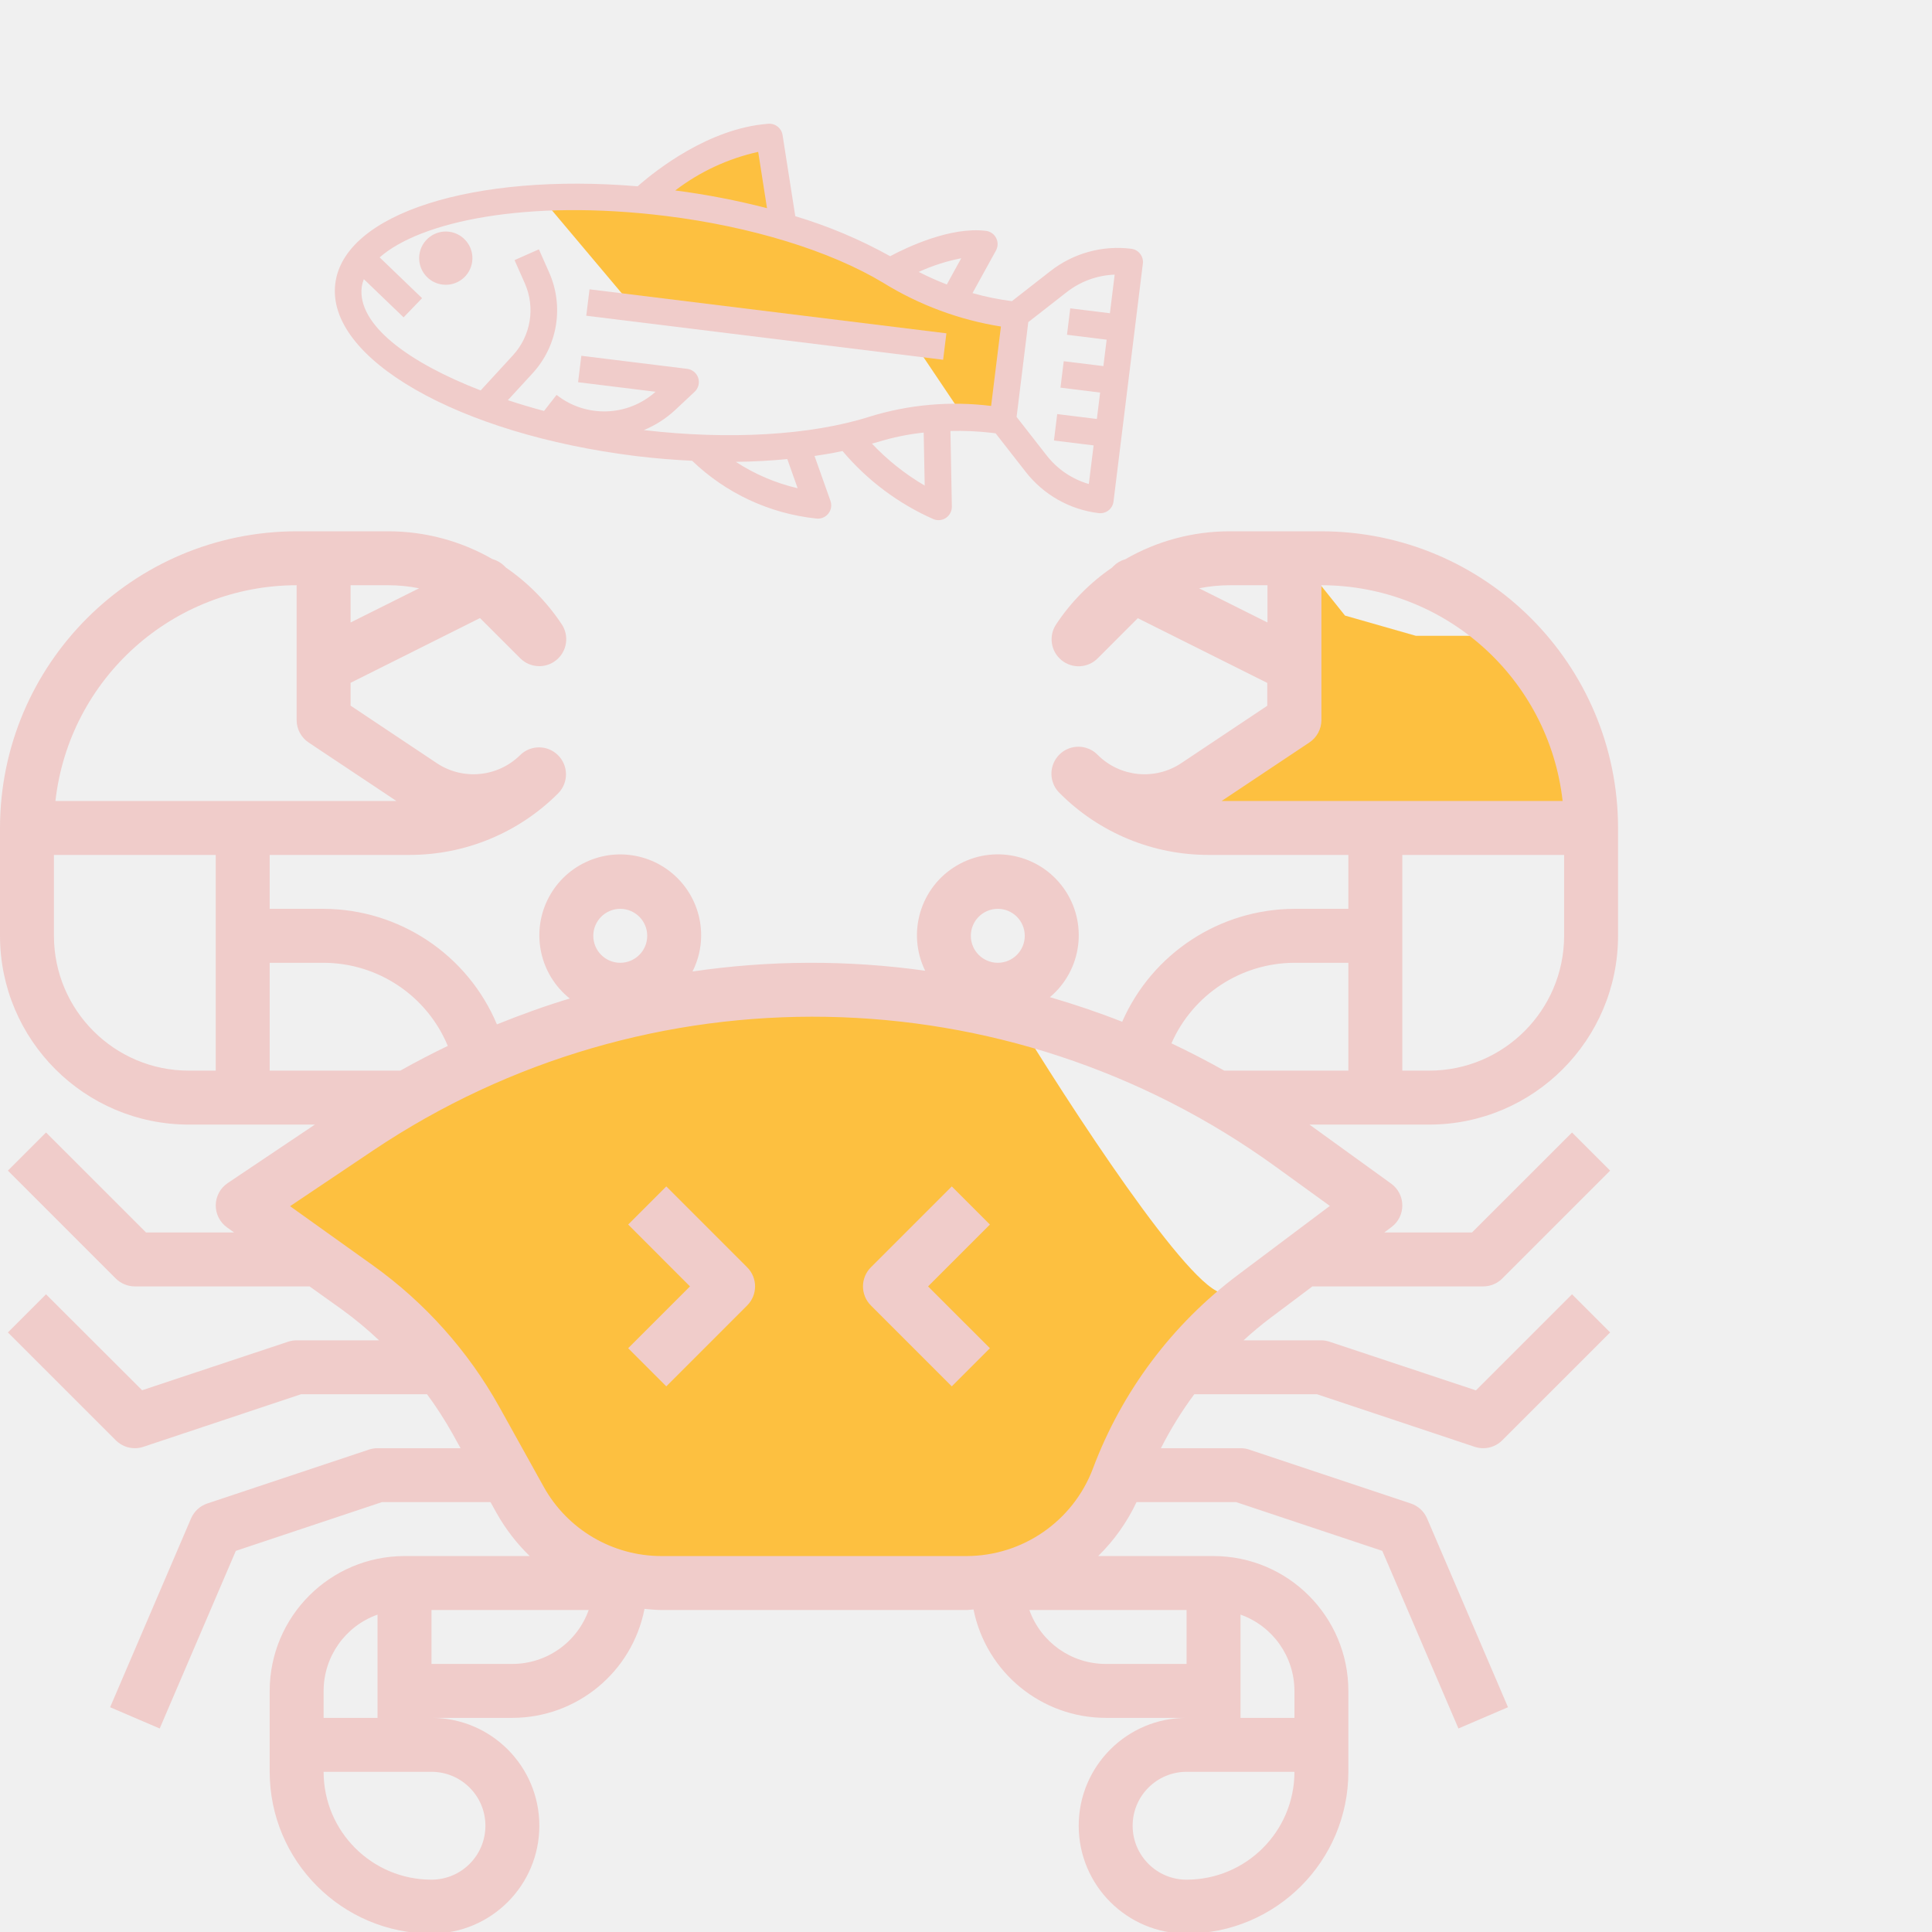
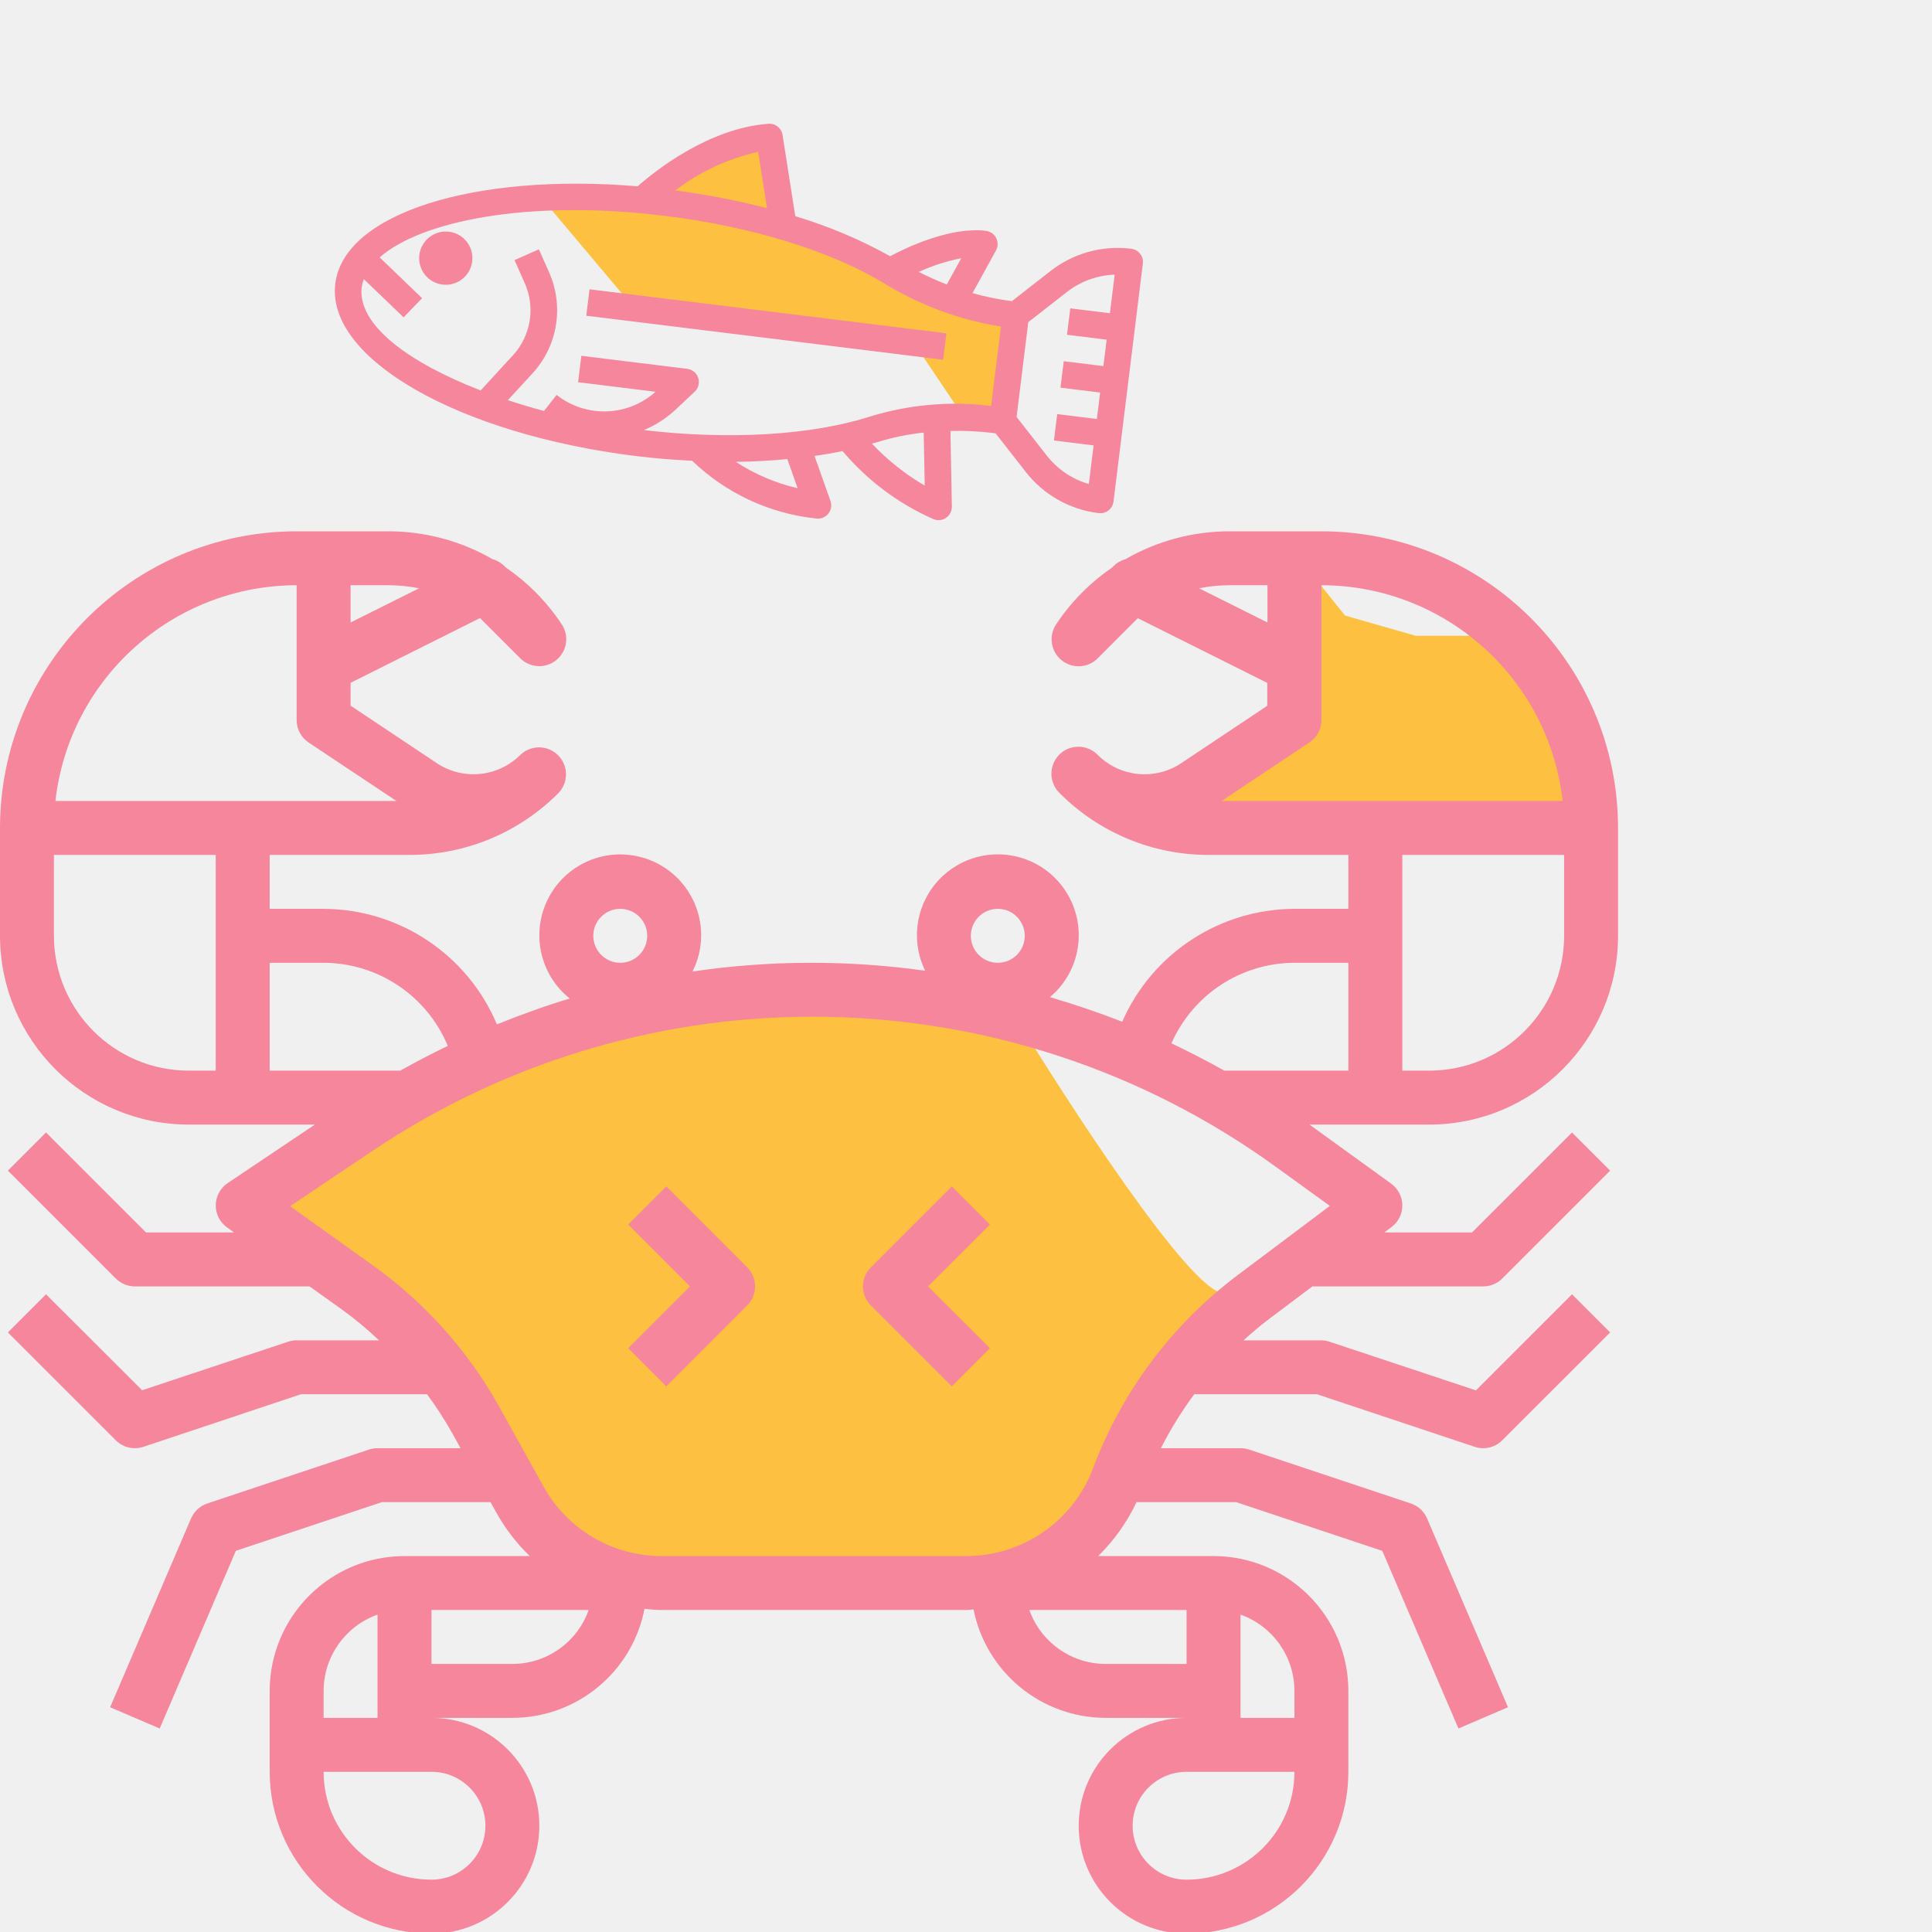
<svg xmlns="http://www.w3.org/2000/svg" width="80" height="80" viewBox="0 0 80 80" fill="none">
  <g clip-path="url(#clip0)">
    <path d="M28.475 41.821C23.115 41.821 14.517 47.125 10.887 49.777L12.144 51.452L14.238 52.708L16.75 55.64L19.262 58.152L21.356 62.34L24.706 64.852C27.079 65.131 31.909 65.69 32.244 65.69C32.579 65.69 37.688 65.131 40.2 64.852L44.806 63.596C45.225 62.758 46.23 61 46.9 60.665C47.57 60.33 47.737 58.85 47.737 58.152L50.669 55.64C51.227 54.942 52.009 53.546 50.669 53.546C49.329 53.546 44.248 45.729 41.875 41.821H38.106H28.475Z" fill="#FDC040" />
    <path d="M53.181 27.583C53.46 26.467 54.019 24.066 54.019 23.396L55.694 25.49L58.625 26.327H62.812L64.906 29.258V32.608V33.865H62.812H59.881H55.694H51.925L48.994 32.608L50.669 31.352L53.181 30.096V27.583Z" fill="#FDC040" />
-     <path d="M54.717 22H50.92C49.403 21.999 47.911 22.398 46.597 23.157C46.411 23.208 46.241 23.307 46.105 23.444L46.041 23.508C45.129 24.134 44.344 24.93 43.732 25.853C43.414 26.33 43.509 26.972 43.953 27.335C44.397 27.7 45.044 27.668 45.451 27.262L47.114 25.598L52.475 28.278V29.224L48.91 31.603C47.824 32.324 46.381 32.181 45.457 31.262C45.177 30.971 44.761 30.855 44.371 30.957C43.981 31.059 43.676 31.364 43.574 31.755C43.471 32.145 43.588 32.56 43.878 32.841C45.514 34.485 47.74 35.407 50.059 35.4H55.833V37.633H53.6C50.507 37.643 47.71 39.476 46.467 42.309C45.485 41.921 44.487 41.586 43.475 41.29C44.81 40.168 45.06 38.209 44.05 36.787C43.04 35.365 41.108 34.956 39.608 35.846C38.109 36.736 37.544 38.629 38.309 40.196C35.112 39.747 31.868 39.757 28.675 40.228C28.907 39.77 29.03 39.264 29.033 38.75C29.043 37.185 27.968 35.822 26.443 35.467C24.919 35.112 23.352 35.859 22.669 37.267C21.986 38.676 22.369 40.369 23.592 41.346C22.572 41.653 21.57 42.016 20.576 42.417C19.361 39.528 16.535 37.644 13.4 37.633H11.167V35.4H16.941C19.261 35.407 21.487 34.484 23.123 32.84C23.546 32.401 23.54 31.705 23.109 31.274C22.678 30.843 21.982 30.837 21.544 31.261C20.62 32.18 19.176 32.324 18.09 31.603L14.517 29.219V28.274L19.876 25.593L21.541 27.257C21.947 27.663 22.594 27.695 23.038 27.331C23.482 26.967 23.578 26.326 23.259 25.848C22.647 24.926 21.863 24.13 20.95 23.503L20.886 23.439C20.75 23.303 20.58 23.203 20.394 23.153C19.081 22.397 17.594 22 16.08 22H12.283C5.503 22.008 0.008 27.503 0 34.283V38.75C0.005 43.065 3.502 46.562 7.817 46.567H13.038L9.428 48.989C9.124 49.193 8.939 49.533 8.934 49.9C8.928 50.266 9.103 50.611 9.401 50.825L9.693 51.033H6.046L1.906 46.894L0.327 48.473L4.794 52.94C5.003 53.149 5.287 53.267 5.583 53.267H12.818L14.143 54.213C14.688 54.607 15.207 55.037 15.696 55.5H12.283C12.163 55.5 12.044 55.519 11.931 55.557L5.885 57.567L1.906 53.594L0.327 55.173L4.794 59.639C5.003 59.849 5.287 59.967 5.583 59.967C5.703 59.967 5.822 59.947 5.936 59.91L12.464 57.733H17.683C18.064 58.249 18.412 58.788 18.727 59.346L19.071 59.967H15.633C15.513 59.967 15.395 59.986 15.281 60.023L8.581 62.257C8.279 62.359 8.035 62.584 7.91 62.877L4.56 70.693L6.613 71.573L9.765 64.218L15.814 62.2H20.311L20.56 62.647C20.929 63.306 21.392 63.908 21.935 64.433H16.75C13.668 64.437 11.171 66.934 11.167 70.017V73.367C11.171 77.066 14.168 80.063 17.867 80.067C20.333 80.067 22.333 78.067 22.333 75.6C22.333 73.133 20.333 71.133 17.867 71.133H21.217C23.885 71.129 26.177 69.239 26.688 66.62C26.921 66.64 27.153 66.667 27.388 66.667H40.023C40.121 66.667 40.215 66.648 40.311 66.644C40.835 69.252 43.124 71.129 45.783 71.133H49.133C46.667 71.133 44.667 73.133 44.667 75.6C44.667 78.067 46.667 80.067 49.133 80.067C52.832 80.063 55.83 77.066 55.833 73.367V70.017C55.83 66.934 53.332 64.437 50.25 64.433H45.473C46.131 63.789 46.668 63.033 47.061 62.2H51.186L57.238 64.218L60.391 71.573L62.443 70.693L59.093 62.877C58.968 62.584 58.724 62.359 58.423 62.257L51.723 60.023C51.608 59.985 51.488 59.966 51.367 59.967H48.071C48.468 59.185 48.929 58.437 49.452 57.733H54.536L61.064 59.91C61.178 59.947 61.297 59.967 61.417 59.967C61.713 59.967 61.997 59.849 62.206 59.639L66.673 55.173L65.094 53.594L61.115 57.572L55.069 55.563C54.956 55.523 54.837 55.502 54.717 55.5H51.492C51.849 55.176 52.217 54.863 52.608 54.571L54.344 53.267H61.417C61.713 53.267 61.997 53.149 62.206 52.94L66.673 48.473L65.094 46.894L60.954 51.033H57.322L57.62 50.81C57.904 50.597 58.071 50.262 58.067 49.906C58.064 49.551 57.892 49.219 57.604 49.011L54.222 46.567H59.183C63.498 46.562 66.995 43.065 67 38.75V34.283C66.992 27.503 61.497 22.008 54.717 22ZM14.517 24.233H16.08C16.508 24.233 16.935 24.276 17.354 24.36L14.517 25.776V24.233ZM13.4 70.017C13.402 68.597 14.296 67.332 15.633 66.858V71.133H13.4V70.017ZM20.1 75.6C20.1 76.833 19.1 77.833 17.867 77.833C15.4 77.833 13.4 75.833 13.4 73.367H17.867C19.1 73.367 20.1 74.367 20.1 75.6ZM41.317 37.633C41.933 37.633 42.433 38.133 42.433 38.75C42.433 39.367 41.933 39.867 41.317 39.867C40.7 39.867 40.2 39.367 40.2 38.75C40.2 38.133 40.7 37.633 41.317 37.633ZM25.683 37.633C26.3 37.633 26.8 38.133 26.8 38.75C26.8 39.367 26.3 39.867 25.683 39.867C25.067 39.867 24.567 39.367 24.567 38.75C24.567 38.133 25.067 37.633 25.683 37.633ZM8.933 38.75V44.333H7.817C4.734 44.33 2.237 41.832 2.233 38.75V35.4H8.933V38.75ZM2.295 33.167C2.87 28.083 7.167 24.239 12.283 24.233V29.817C12.283 30.19 12.47 30.539 12.78 30.746L16.415 33.167H2.295ZM11.167 44.333V39.867H13.4C15.651 39.873 17.679 41.23 18.542 43.309C17.877 43.629 17.221 43.97 16.576 44.333H11.167ZM21.217 68.9H17.867V66.667H24.376C23.901 68.004 22.636 68.898 21.217 68.9ZM51.367 70.017V66.858C52.704 67.332 53.598 68.597 53.6 70.017V71.133H51.367V70.017ZM53.6 73.367C53.6 75.833 51.6 77.833 49.133 77.833C47.9 77.833 46.9 76.833 46.9 75.6C46.9 74.367 47.9 73.367 49.133 73.367H53.6ZM49.133 66.667V68.9H45.783C44.364 68.898 43.099 68.004 42.624 66.667H49.133ZM55.066 49.934L51.27 52.784C48.539 54.83 46.452 57.616 45.255 60.811C44.432 62.987 42.35 64.428 40.023 64.433H27.392C25.364 64.433 23.496 63.334 22.512 61.562L20.678 58.261C19.387 55.943 17.598 53.94 15.44 52.396L12.011 49.946L15.441 47.644C26.804 40.019 41.714 40.28 52.804 48.297L55.066 49.934ZM55.833 44.333H50.697C49.977 43.93 49.248 43.554 48.507 43.202C49.396 41.181 51.392 39.874 53.6 39.867H55.833V44.333ZM49.651 24.36C50.071 24.276 50.498 24.233 50.926 24.233H52.483V25.776L49.651 24.36ZM64.767 38.75C64.763 41.832 62.266 44.33 59.183 44.333H58.067V35.4H64.767V38.75ZM56.95 33.167H50.585L54.216 30.746C54.528 30.539 54.716 30.191 54.717 29.817V24.233C59.833 24.239 64.13 28.083 64.705 33.167H56.95Z" fill="#F0CCCA" />
-     <path d="M27.59 49.127L26.011 50.706L28.571 53.267L26.011 55.827L27.59 57.406L30.939 54.056C31.375 53.62 31.375 52.913 30.939 52.477L27.59 49.127Z" fill="#F0CCCA" />
-     <path d="M39.411 49.127L36.061 52.477C35.625 52.913 35.625 53.62 36.061 54.056L39.411 57.406L40.99 55.827L38.429 53.267L40.99 50.706L39.411 49.127Z" fill="#F0CCCA" />
+     <path d="M54.717 22H50.92C49.403 21.999 47.911 22.398 46.597 23.157C46.411 23.208 46.241 23.307 46.105 23.444L46.041 23.508C45.129 24.134 44.344 24.93 43.732 25.853C43.414 26.33 43.509 26.972 43.953 27.335C44.397 27.7 45.044 27.668 45.451 27.262L47.114 25.598L52.475 28.278V29.224L48.91 31.603C47.824 32.324 46.381 32.181 45.457 31.262C45.177 30.971 44.761 30.855 44.371 30.957C43.981 31.059 43.676 31.364 43.574 31.755C43.471 32.145 43.588 32.56 43.878 32.841C45.514 34.485 47.74 35.407 50.059 35.4H55.833V37.633H53.6C50.507 37.643 47.71 39.476 46.467 42.309C45.485 41.921 44.487 41.586 43.475 41.29C44.81 40.168 45.06 38.209 44.05 36.787C43.04 35.365 41.108 34.956 39.608 35.846C38.109 36.736 37.544 38.629 38.309 40.196C35.112 39.747 31.868 39.757 28.675 40.228C28.907 39.77 29.03 39.264 29.033 38.75C29.043 37.185 27.968 35.822 26.443 35.467C24.919 35.112 23.352 35.859 22.669 37.267C21.986 38.676 22.369 40.369 23.592 41.346C22.572 41.653 21.57 42.016 20.576 42.417C19.361 39.528 16.535 37.644 13.4 37.633H11.167V35.4H16.941C19.261 35.407 21.487 34.484 23.123 32.84C23.546 32.401 23.54 31.705 23.109 31.274C22.678 30.843 21.982 30.837 21.544 31.261C20.62 32.18 19.176 32.324 18.09 31.603L14.517 29.219V28.274L19.876 25.593L21.541 27.257C21.947 27.663 22.594 27.695 23.038 27.331C23.482 26.967 23.578 26.326 23.259 25.848C22.647 24.926 21.863 24.13 20.95 23.503L20.886 23.439C20.75 23.303 20.58 23.203 20.394 23.153C19.081 22.397 17.594 22 16.08 22H12.283C5.503 22.008 0.008 27.503 0 34.283V38.75C0.005 43.065 3.502 46.562 7.817 46.567H13.038L9.428 48.989C9.124 49.193 8.939 49.533 8.934 49.9C8.928 50.266 9.103 50.611 9.401 50.825L9.693 51.033H6.046L1.906 46.894L0.327 48.473L4.794 52.94C5.003 53.149 5.287 53.267 5.583 53.267H12.818L14.143 54.213C14.688 54.607 15.207 55.037 15.696 55.5H12.283C12.163 55.5 12.044 55.519 11.931 55.557L5.885 57.567L1.906 53.594L0.327 55.173L4.794 59.639C5.003 59.849 5.287 59.967 5.583 59.967C5.703 59.967 5.822 59.947 5.936 59.91L12.464 57.733H17.683C18.064 58.249 18.412 58.788 18.727 59.346L19.071 59.967H15.633C15.513 59.967 15.395 59.986 15.281 60.023L8.581 62.257C8.279 62.359 8.035 62.584 7.91 62.877L4.56 70.693L6.613 71.573L9.765 64.218L15.814 62.2H20.311L20.56 62.647C20.929 63.306 21.392 63.908 21.935 64.433H16.75C13.668 64.437 11.171 66.934 11.167 70.017V73.367C11.171 77.066 14.168 80.063 17.867 80.067C20.333 80.067 22.333 78.067 22.333 75.6C22.333 73.133 20.333 71.133 17.867 71.133H21.217C23.885 71.129 26.177 69.239 26.688 66.62C26.921 66.64 27.153 66.667 27.388 66.667H40.023C40.121 66.667 40.215 66.648 40.311 66.644C40.835 69.252 43.124 71.129 45.783 71.133H49.133C46.667 71.133 44.667 73.133 44.667 75.6C44.667 78.067 46.667 80.067 49.133 80.067C52.832 80.063 55.83 77.066 55.833 73.367V70.017C55.83 66.934 53.332 64.437 50.25 64.433H45.473C46.131 63.789 46.668 63.033 47.061 62.2H51.186L57.238 64.218L60.391 71.573L62.443 70.693L59.093 62.877C58.968 62.584 58.724 62.359 58.423 62.257L51.723 60.023C51.608 59.985 51.488 59.966 51.367 59.967H48.071C48.468 59.185 48.929 58.437 49.452 57.733H54.536L61.064 59.91C61.178 59.947 61.297 59.967 61.417 59.967C61.713 59.967 61.997 59.849 62.206 59.639L66.673 55.173L65.094 53.594L61.115 57.572L55.069 55.563C54.956 55.523 54.837 55.502 54.717 55.5H51.492C51.849 55.176 52.217 54.863 52.608 54.571L54.344 53.267H61.417C61.713 53.267 61.997 53.149 62.206 52.94L66.673 48.473L65.094 46.894L60.954 51.033H57.322L57.62 50.81C57.904 50.597 58.071 50.262 58.067 49.906C58.064 49.551 57.892 49.219 57.604 49.011L54.222 46.567H59.183C63.498 46.562 66.995 43.065 67 38.75V34.283C66.992 27.503 61.497 22.008 54.717 22ZM14.517 24.233H16.08C16.508 24.233 16.935 24.276 17.354 24.36L14.517 25.776V24.233ZM13.4 70.017C13.402 68.597 14.296 67.332 15.633 66.858V71.133H13.4V70.017ZM20.1 75.6C20.1 76.833 19.1 77.833 17.867 77.833C15.4 77.833 13.4 75.833 13.4 73.367H17.867C19.1 73.367 20.1 74.367 20.1 75.6ZM41.317 37.633C41.933 37.633 42.433 38.133 42.433 38.75C42.433 39.367 41.933 39.867 41.317 39.867C40.7 39.867 40.2 39.367 40.2 38.75C40.2 38.133 40.7 37.633 41.317 37.633ZM25.683 37.633C26.3 37.633 26.8 38.133 26.8 38.75C26.8 39.367 26.3 39.867 25.683 39.867C25.067 39.867 24.567 39.367 24.567 38.75C24.567 38.133 25.067 37.633 25.683 37.633ZM8.933 38.75V44.333H7.817C4.734 44.33 2.237 41.832 2.233 38.75V35.4H8.933V38.75ZM2.295 33.167C2.87 28.083 7.167 24.239 12.283 24.233V29.817C12.283 30.19 12.47 30.539 12.78 30.746L16.415 33.167H2.295ZM11.167 44.333V39.867H13.4C15.651 39.873 17.679 41.23 18.542 43.309C17.877 43.629 17.221 43.97 16.576 44.333H11.167ZM21.217 68.9H17.867V66.667H24.376C23.901 68.004 22.636 68.898 21.217 68.9ZM51.367 70.017V66.858C52.704 67.332 53.598 68.597 53.6 70.017V71.133H51.367V70.017ZM53.6 73.367C53.6 75.833 51.6 77.833 49.133 77.833C47.9 77.833 46.9 76.833 46.9 75.6C46.9 74.367 47.9 73.367 49.133 73.367H53.6ZM49.133 66.667V68.9H45.783C44.364 68.898 43.099 68.004 42.624 66.667H49.133ZM55.066 49.934L51.27 52.784C48.539 54.83 46.452 57.616 45.255 60.811C44.432 62.987 42.35 64.428 40.023 64.433H27.392C25.364 64.433 23.496 63.334 22.512 61.562L20.678 58.261C19.387 55.943 17.598 53.94 15.44 52.396L12.011 49.946L15.441 47.644C26.804 40.019 41.714 40.28 52.804 48.297L55.066 49.934ZM55.833 44.333H50.697C49.977 43.93 49.248 43.554 48.507 43.202C49.396 41.181 51.392 39.874 53.6 39.867H55.833V44.333ZM49.651 24.36C50.071 24.276 50.498 24.233 50.926 24.233H52.483V25.776L49.651 24.36ZM64.767 38.75C64.763 41.832 62.266 44.33 59.183 44.333H58.067V35.4H64.767V38.75ZM56.95 33.167H50.585L54.216 30.746C54.528 30.539 54.716 30.191 54.717 29.817V24.233C59.833 24.239 64.13 28.083 64.705 33.167H56.95Z" fill="#F6869C" />
+     <path d="M27.59 49.127L26.011 50.706L28.571 53.267L26.011 55.827L27.59 57.406L30.939 54.056C31.375 53.62 31.375 52.913 30.939 52.477L27.59 49.127Z" fill="#F6869C" />
+     <path d="M39.411 49.127L36.061 52.477C35.625 52.913 35.625 53.62 36.061 54.056L39.411 57.406L40.99 55.827L38.429 53.267L40.99 50.706L39.411 49.127Z" fill="#F6869C" />
    <path d="M26.218 12.706L22.269 8.014L24.654 8.27L26.59 8.385L27.91 7.321L29.821 5.949L31.449 5.474L32.065 6.654L32.09 8.141L32.706 9.321L36.155 10.898L38.707 12.192L40.502 12.756L41.848 13.179L42.156 13.769L41.733 15.116L41.31 16.462L41.028 17.359L39.682 16.936L38.002 14.436L26.218 12.706Z" fill="#FDC040" />
-     <path d="M46.843 10.301C45.647 10.15 44.44 10.485 43.491 11.229L41.901 12.47C41.349 12.4 40.804 12.289 40.27 12.136L41.241 10.373C41.329 10.212 41.332 10.018 41.248 9.855C41.165 9.691 41.005 9.581 40.823 9.559C39.359 9.378 37.546 10.242 36.86 10.609C35.614 9.916 34.297 9.361 32.931 8.952L32.404 5.589C32.359 5.304 32.102 5.101 31.813 5.125C29.346 5.309 27.145 7.062 26.403 7.714C19.635 7.148 14.242 8.836 13.883 11.746C13.502 14.841 18.972 17.976 26.338 18.885C27.121 18.981 27.895 19.041 28.661 19.08C30.06 20.426 31.867 21.267 33.798 21.471C33.988 21.496 34.177 21.42 34.297 21.271C34.417 21.122 34.452 20.921 34.388 20.741L33.728 18.881C34.129 18.823 34.515 18.756 34.888 18.677C35.915 19.895 37.207 20.861 38.664 21.502C38.836 21.568 39.029 21.544 39.179 21.439C39.329 21.333 39.417 21.16 39.414 20.977L39.356 17.845C39.921 17.831 40.488 17.856 41.05 17.921L41.226 17.943L42.467 19.533C43.206 20.485 44.296 21.103 45.493 21.247C45.796 21.285 46.071 21.07 46.108 20.767L47.323 10.916C47.361 10.614 47.146 10.339 46.843 10.301ZM39.803 10.693L39.205 11.78C38.816 11.629 38.428 11.455 38.041 11.26C38.604 11.002 39.196 10.812 39.803 10.693ZM31.395 6.289L31.76 8.62C30.51 8.297 29.241 8.052 27.961 7.886C28.976 7.11 30.148 6.565 31.395 6.289ZM30.469 19.124C31.204 19.116 31.914 19.074 32.601 19.01L33.028 20.216C32.118 20.005 31.252 19.635 30.469 19.124ZM36.105 18.37C36.182 18.347 36.267 18.328 36.342 18.304C36.963 18.112 37.602 17.981 38.248 17.912L38.29 20.107C37.483 19.634 36.747 19.05 36.105 18.37ZM41.04 16.809C39.35 16.599 37.635 16.75 36.008 17.253C33.59 18.025 30.191 18.223 26.66 17.809C27.142 17.61 27.585 17.325 27.966 16.97L28.763 16.223C28.92 16.076 28.978 15.851 28.911 15.647C28.844 15.443 28.664 15.297 28.45 15.272L24.072 14.732L23.937 15.827L27.145 16.222C25.992 17.256 24.263 17.31 23.047 16.352L22.527 17.017C22.016 16.88 21.516 16.731 21.03 16.57L22.053 15.457C23.092 14.325 23.361 12.685 22.738 11.28L22.314 10.324L21.306 10.771L21.73 11.728C22.175 12.731 21.983 13.903 21.241 14.711L19.903 16.167C16.925 15.015 14.784 13.45 14.978 11.881C14.995 11.771 15.024 11.662 15.065 11.558L16.712 13.141L17.477 12.347L15.721 10.658C17.409 9.168 21.818 8.233 27.564 8.942C31.096 9.377 34.38 10.387 36.573 11.71C38.062 12.629 39.718 13.245 41.446 13.521L41.04 16.809ZM45.959 12.97L44.317 12.768L44.182 13.862L45.824 14.065L45.689 15.159L44.047 14.957L43.912 16.052L45.554 16.254L45.419 17.349L43.777 17.146L43.642 18.241L45.284 18.443L45.086 20.042C44.392 19.841 43.779 19.425 43.336 18.854L42.095 17.264L42.579 13.339L44.169 12.098C44.738 11.652 45.433 11.398 46.156 11.372L45.959 12.97Z" fill="#F0CCCA" />
-     <path d="M19.553 10.825C19.479 11.429 18.928 11.859 18.324 11.784C17.719 11.71 17.29 11.159 17.364 10.555C17.439 9.95 17.989 9.521 18.594 9.595C19.198 9.67 19.628 10.22 19.553 10.825Z" fill="#F0CCCA" />
-     <path d="M24.411 11.98L39.188 13.802L39.053 14.897L24.276 13.074L24.411 11.98Z" fill="#F0CCCA" />
+     <path d="M46.843 10.301C45.647 10.15 44.44 10.485 43.491 11.229L41.901 12.47C41.349 12.4 40.804 12.289 40.27 12.136L41.241 10.373C41.329 10.212 41.332 10.018 41.248 9.855C41.165 9.691 41.005 9.581 40.823 9.559C39.359 9.378 37.546 10.242 36.86 10.609C35.614 9.916 34.297 9.361 32.931 8.952L32.404 5.589C32.359 5.304 32.102 5.101 31.813 5.125C29.346 5.309 27.145 7.062 26.403 7.714C19.635 7.148 14.242 8.836 13.883 11.746C13.502 14.841 18.972 17.976 26.338 18.885C27.121 18.981 27.895 19.041 28.661 19.08C30.06 20.426 31.867 21.267 33.798 21.471C33.988 21.496 34.177 21.42 34.297 21.271C34.417 21.122 34.452 20.921 34.388 20.741L33.728 18.881C34.129 18.823 34.515 18.756 34.888 18.677C35.915 19.895 37.207 20.861 38.664 21.502C38.836 21.568 39.029 21.544 39.179 21.439C39.329 21.333 39.417 21.16 39.414 20.977L39.356 17.845C39.921 17.831 40.488 17.856 41.05 17.921L41.226 17.943L42.467 19.533C43.206 20.485 44.296 21.103 45.493 21.247C45.796 21.285 46.071 21.07 46.108 20.767L47.323 10.916C47.361 10.614 47.146 10.339 46.843 10.301ZM39.803 10.693L39.205 11.78C38.816 11.629 38.428 11.455 38.041 11.26C38.604 11.002 39.196 10.812 39.803 10.693ZM31.395 6.289L31.76 8.62C30.51 8.297 29.241 8.052 27.961 7.886C28.976 7.11 30.148 6.565 31.395 6.289ZM30.469 19.124C31.204 19.116 31.914 19.074 32.601 19.01L33.028 20.216C32.118 20.005 31.252 19.635 30.469 19.124ZM36.105 18.37C36.182 18.347 36.267 18.328 36.342 18.304C36.963 18.112 37.602 17.981 38.248 17.912L38.29 20.107C37.483 19.634 36.747 19.05 36.105 18.37ZM41.04 16.809C39.35 16.599 37.635 16.75 36.008 17.253C33.59 18.025 30.191 18.223 26.66 17.809C27.142 17.61 27.585 17.325 27.966 16.97L28.763 16.223C28.92 16.076 28.978 15.851 28.911 15.647C28.844 15.443 28.664 15.297 28.45 15.272L24.072 14.732L23.937 15.827L27.145 16.222C25.992 17.256 24.263 17.31 23.047 16.352L22.527 17.017C22.016 16.88 21.516 16.731 21.03 16.57L22.053 15.457C23.092 14.325 23.361 12.685 22.738 11.28L22.314 10.324L21.306 10.771L21.73 11.728C22.175 12.731 21.983 13.903 21.241 14.711L19.903 16.167C16.925 15.015 14.784 13.45 14.978 11.881C14.995 11.771 15.024 11.662 15.065 11.558L16.712 13.141L17.477 12.347L15.721 10.658C17.409 9.168 21.818 8.233 27.564 8.942C31.096 9.377 34.38 10.387 36.573 11.71C38.062 12.629 39.718 13.245 41.446 13.521L41.04 16.809ZM45.959 12.97L44.317 12.768L44.182 13.862L45.824 14.065L45.689 15.159L44.047 14.957L43.912 16.052L45.554 16.254L45.419 17.349L43.777 17.146L43.642 18.241L45.284 18.443L45.086 20.042C44.392 19.841 43.779 19.425 43.336 18.854L42.095 17.264L42.579 13.339L44.169 12.098C44.738 11.652 45.433 11.398 46.156 11.372L45.959 12.97Z" fill="#F6869C" />
+     <path d="M19.553 10.825C19.479 11.429 18.928 11.859 18.324 11.784C17.719 11.71 17.29 11.159 17.364 10.555C17.439 9.95 17.989 9.521 18.594 9.595C19.198 9.67 19.628 10.22 19.553 10.825Z" fill="#F6869C" />
+     <path d="M24.411 11.98L39.188 13.802L39.053 14.897L24.276 13.074L24.411 11.98Z" fill="#F6869C" />
  </g>
  <defs>
    <clipPath id="clip0">
      <rect width="80" height="80" fill="white" />
    </clipPath>
  </defs>
</svg>
